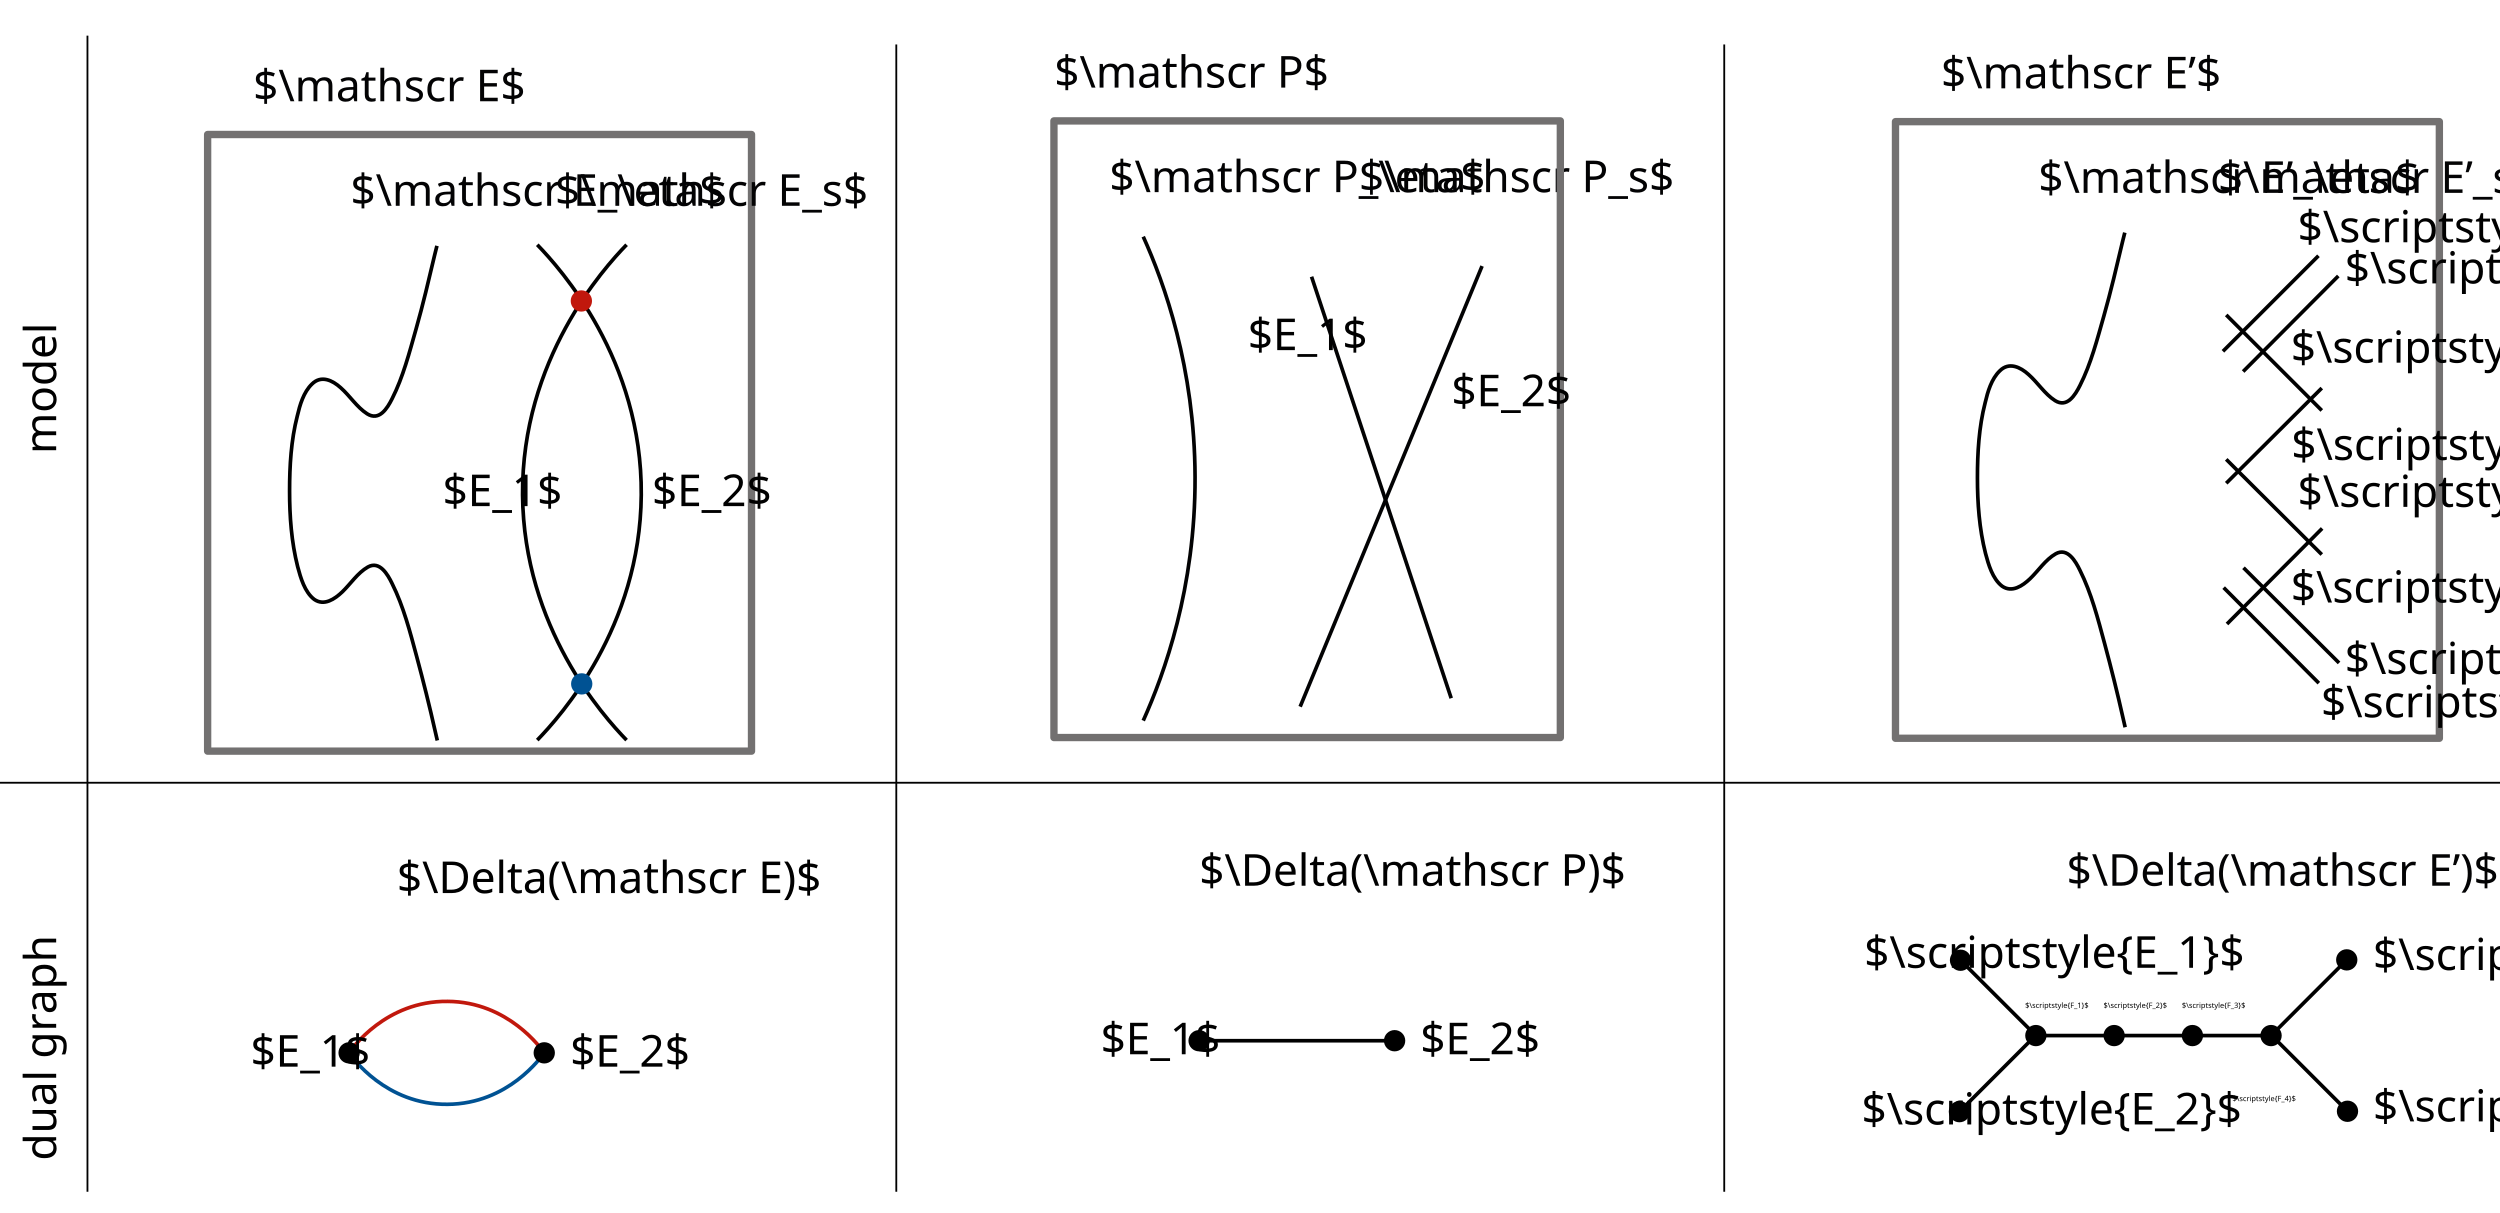
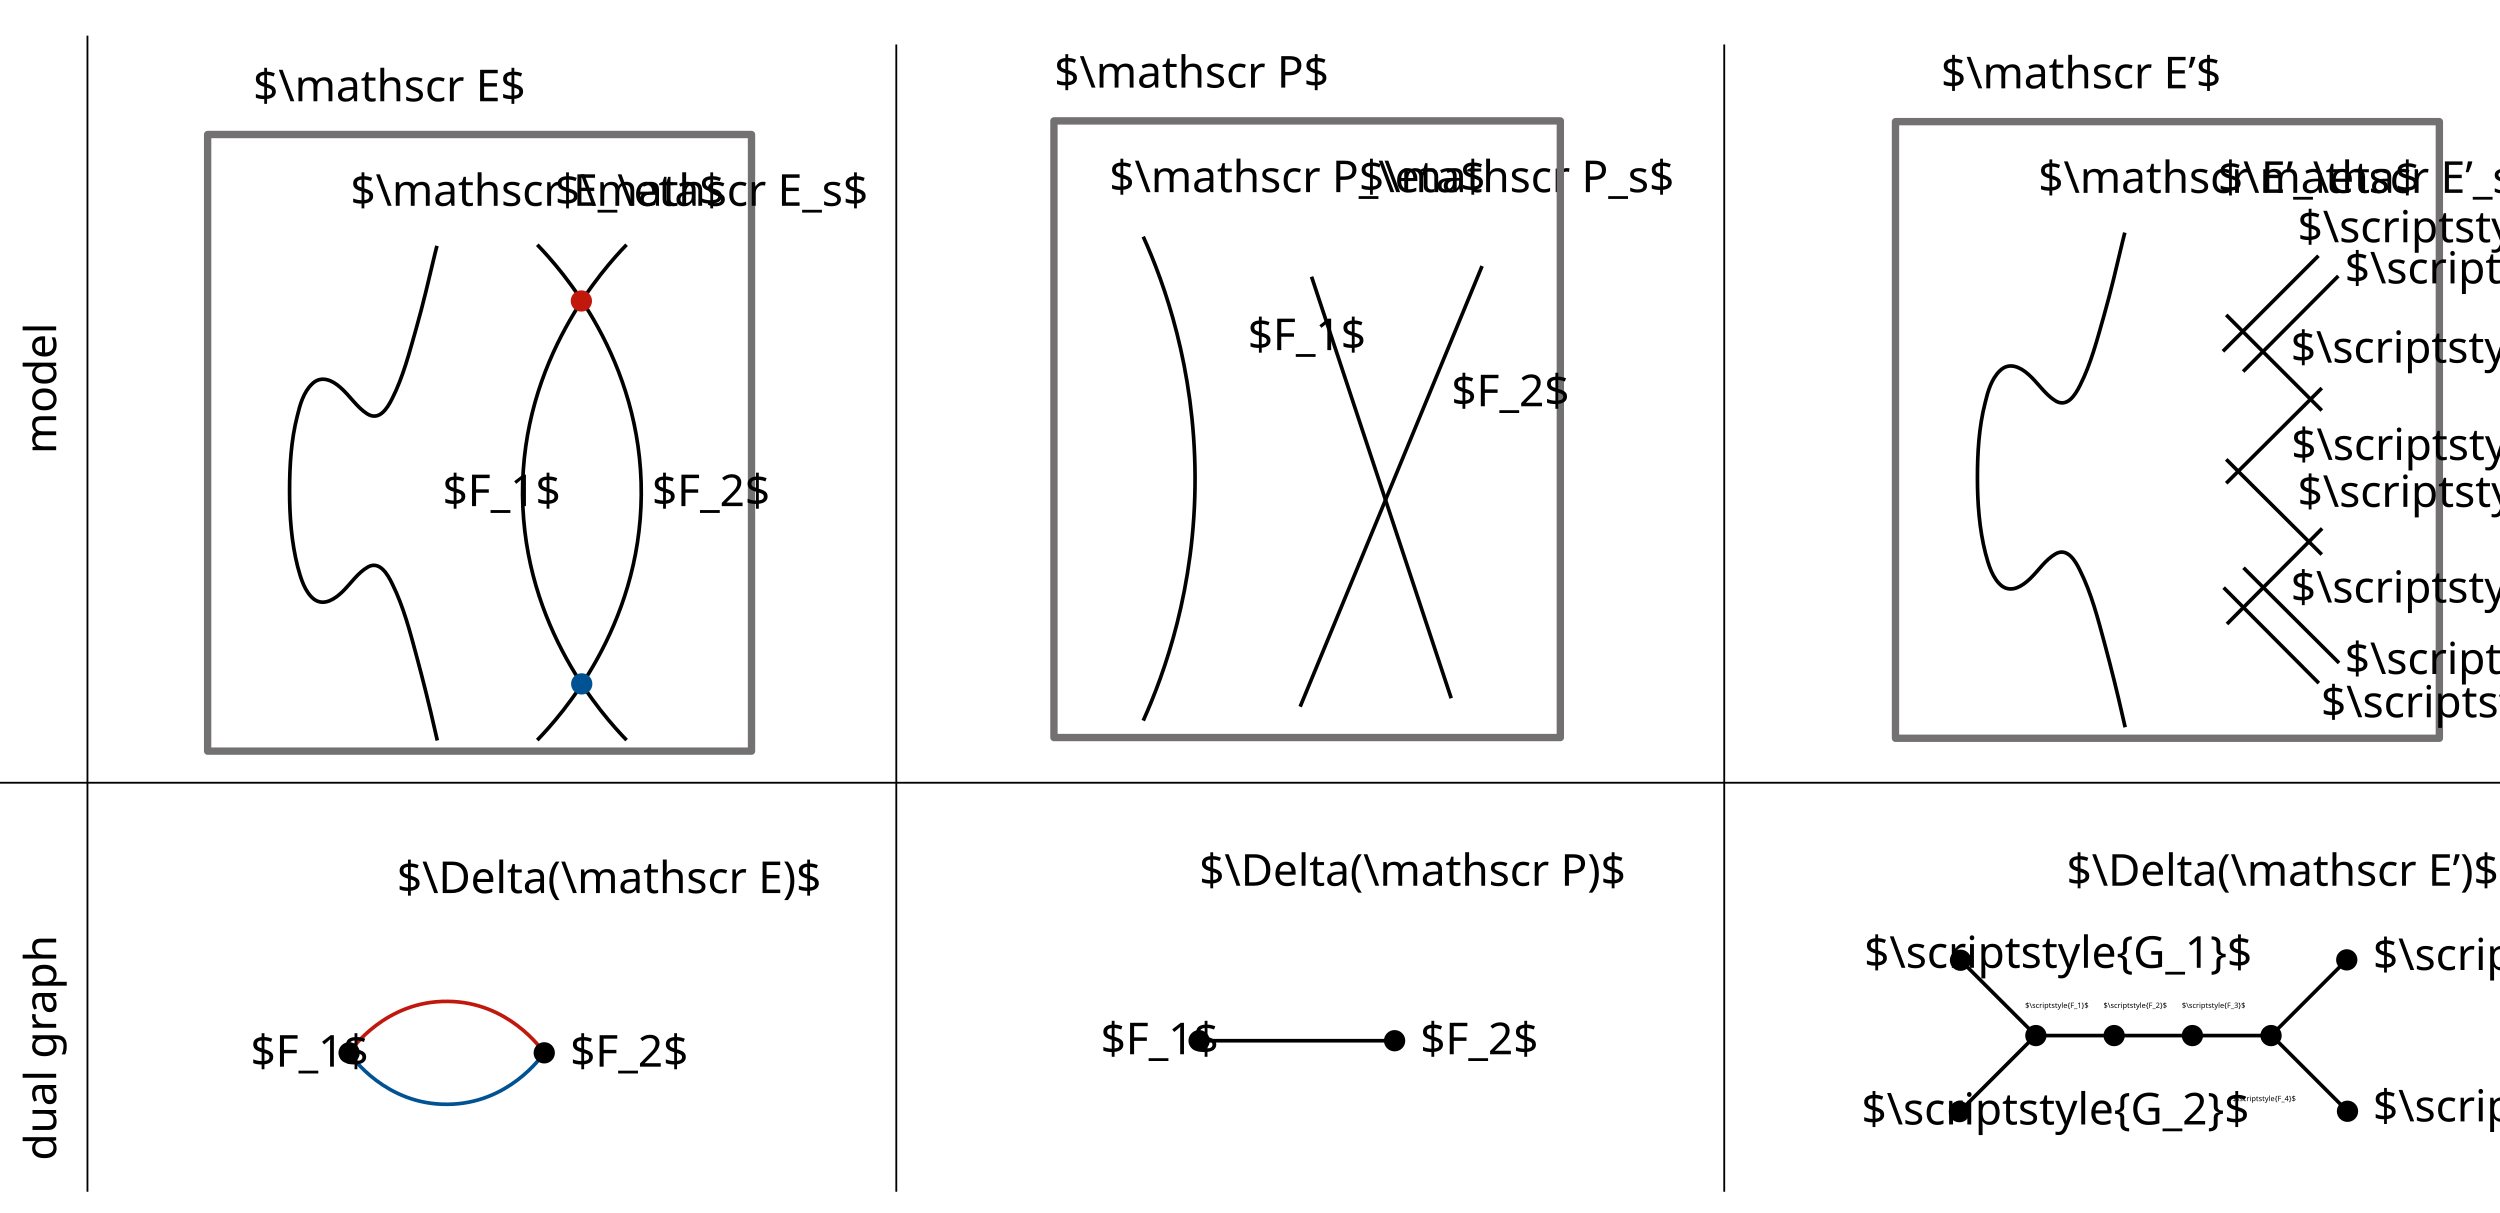
<svg xmlns="http://www.w3.org/2000/svg" version="1.1" id="svg8" x="0px" y="0px" viewBox="0 0 680.3 330" style="enable-background:new 0 0 680.3 330;" xml:space="preserve">
  <style type="text/css">
	.st0{fill:none;stroke:#C1180D;stroke-miterlimit:10;}
	.st1{fill:none;stroke:#005293;stroke-miterlimit:10;}
	.st2{fill:none;stroke:#737171;stroke-width:2;stroke-linecap:round;stroke-linejoin:round;stroke-miterlimit:10;}
	.st3{fill:#030304;}
	.st4{font-family:'ArialMT';}
	.st5{font-size:12px;}
	.st6{fill:none;stroke:#000000;stroke-miterlimit:10;}
	.st7{font-family:'MyriadPro-Regular';}
	.st8{fill:#005293;}
	.st9{fill:#C1180D;}
	.st10{fill:none;stroke:#020203;stroke-miterlimit:10;}
	.st11{fill:#020203;}
	.st12{fill:none;stroke:#727070;stroke-width:2;stroke-linecap:round;stroke-linejoin:round;stroke-miterlimit:10;}
	.st13{fill:none;stroke:#000000;stroke-width:0.5;stroke-miterlimit:10;}
	.st14{font-size:2.011px;}
</style>
  <path class="st0" d="M95,286.5c0.7-1.1,10-14.2,26.8-14c16.5,0.1,25.5,12.9,26.3,14" />
  <path class="st1" d="M95,286.5c0.7,1.1,10,14.2,26.8,14c16.5-0.1,25.5-12.9,26.3-14" />
  <g id="layer1" transform="translate(0,-177)">
</g>
  <rect x="56.5" y="36.6" class="st2" width="148" height="167.8" />
  <text transform="matrix(1 0 0 1 68.8728 27.5562)" class="st3 st4 st5">$\mathscr E$</text>
  <text transform="matrix(1 0 0 1 95.3527 56.0088)" class="st3 st4 st5">$\mathscr E_\eta$</text>
  <text transform="matrix(1 0 0 1 151.0171 56.0085)" class="st3 st4 st5">$\mathscr E_s$</text>
  <path class="st6" d="M146.2,66.6c6.2,6.4,28.6,31.2,28.3,68.1c-0.3,36.1-22,60.2-28.3,66.7" />
  <path class="st6" d="M170.5,66.6c-6.2,6.4-28.6,31.2-28.3,68.1c0.3,36.1,22,60.2,28.3,66.7" />
  <path class="st6" d="M78.8,133.6c0-6.8,0.4-13.8,2.1-20.4c0.7-3,1.7-6.5,4-8.7c2.5-2.5,5.6-1,7.8,1c2.5,2.2,4.4,5.3,7.2,7.1  c3.3,2.1,5.5-1.5,6.8-4.1c3-5.9,4.7-12.6,6.5-18.9c1.9-6.7,3.5-13.5,5.1-20.3c0.2-0.8,0.4-1.6,0.6-2.4 M78.8,133.6  c0,6.9,0.5,13.9,2.2,20.6c0.8,3,1.9,6.9,4.5,8.9c2.7,1.9,5.6-0.1,7.6-2c2.3-2.2,4.2-5.2,7-6.8c3.2-1.8,5.4,2,6.6,4.5  c3.1,6.2,4.9,13.2,6.7,19.9c1.8,6.7,3.5,13.5,5,20.2c0.2,0.9,0.4,1.8,0.6,2.6" />
-   <text transform="matrix(1 0 0 1 120.4292 137.7292)" class="st7 st5">$E_1$</text>
-   <text transform="matrix(1 0 0 1 177.409 137.7291)" class="st7 st5">$E_2$</text>
+   <text transform="matrix(1 0 0 1 120.4292 137.7292)" class="st7 st5">$F_1$</text>
+   <text transform="matrix(1 0 0 1 177.409 137.7291)" class="st7 st5">$F_2$</text>
  <circle cx="95" cy="286.5" r="2.9" />
  <circle cx="148.1" cy="286.5" r="2.9" />
  <circle class="st8" cx="158.3" cy="186.1" r="2.9" />
  <circle class="st9" cx="158.2" cy="81.9" r="2.9" />
-   <text transform="matrix(1 0 0 1 68.1636 290.264)" class="st7 st5">$E_1$</text>
-   <text transform="matrix(1 0 0 1 155.1496 290.2639)" class="st7 st5">$E_2$</text>
+   <text transform="matrix(1 0 0 1 68.1636 290.264)" class="st7 st5">$F_1$</text>
+   <text transform="matrix(1 0 0 1 155.1496 290.2639)" class="st7 st5">$F_2$</text>
  <text transform="matrix(1 0 0 1 107.9956 243.0272)" class="st7 st5">$\Delta(\mathscr E)$</text>
  <path class="st10" d="M311.1,64.4c5.7,12.6,14,35.6,14.1,65.4c0.1,30.3-8.4,53.6-14.1,66.3" />
  <text transform="matrix(1 0 0 1 286.8806 23.8371)" class="st11 st4 st5">$\mathscr P$</text>
  <line class="st10" x1="356.9" y1="75.3" x2="394.9" y2="190" />
  <line class="st10" x1="353.8" y1="192.3" x2="403.3" y2="72.4" />
  <text transform="matrix(1 0 0 1 301.8658 52.2897)" class="st11 st4 st5">$\mathscr P_\eta$</text>
  <text transform="matrix(1 0 0 1 369.7799 52.2897)" class="st11 st4 st5">$\mathscr P_s$</text>
  <rect x="286.8" y="32.9" class="st12" width="137.8" height="167.8" />
-   <text transform="matrix(1 0 0 1 339.544 95.2699)" class="st7 st5">$E_1$</text>
-   <text transform="matrix(1 0 0 1 394.9438 110.5465)" class="st7 st5">$E_2$</text>
+   <text transform="matrix(1 0 0 1 339.544 95.2699)" class="st7 st5">$F_1$</text>
+   <text transform="matrix(1 0 0 1 394.9438 110.5465)" class="st7 st5">$F_2$</text>
  <circle cx="326.3" cy="283.2" r="2.9" />
  <circle cx="379.5" cy="283.2" r="2.9" />
-   <text transform="matrix(1 0 0 1 299.4961 286.8823)" class="st7 st5">$E_1$</text>
-   <text transform="matrix(1 0 0 1 386.482 286.8822)" class="st7 st5">$E_2$</text>
+   <text transform="matrix(1 0 0 1 299.4961 286.8823)" class="st7 st5">$F_1$</text>
+   <text transform="matrix(1 0 0 1 386.482 286.8822)" class="st7 st5">$F_2$</text>
  <text transform="matrix(1 0 0 1 326.3255 241.0277)" class="st7 st5">$\Delta(\mathscr P)$</text>
  <line class="st6" x1="326.3" y1="283.2" x2="379.5" y2="283.2" />
  <line class="st13" x1="-6.1" y1="213" x2="693.2" y2="213" />
  <line class="st13" x1="243.9" y1="12.1" x2="243.9" y2="324.3" />
  <line class="st13" x1="23.8" y1="9.7" x2="23.8" y2="324.3" />
  <text transform="matrix(6.123234e-17 -1 1 6.123234e-17 15.2847 123.532)" class="st7 st5">model</text>
  <text transform="matrix(6.123234e-17 -1 1 6.123234e-17 15.2847 315.8142)" class="st7 st5">dual graph</text>
  <rect x="515.8" y="33.1" class="st2" width="148" height="167.8" />
  <text transform="matrix(1 0 0 1 528.1774 24.0333)" class="st3 st4 st5">$\mathscr E’$</text>
  <text transform="matrix(1 0 0 1 554.6572 52.4859)" class="st3 st4 st5">$\mathscr E’_\eta$</text>
  <text transform="matrix(1 0 0 1 603.5351 52.4857)" class="st3 st4 st5">$\mathscr E’_s$</text>
  <path class="st6" d="M538.1,130c0-6.8,0.4-13.8,2.1-20.4c0.7-3,1.7-6.5,4-8.7c2.5-2.5,5.6-1,7.8,1c2.5,2.2,4.4,5.3,7.2,7.1  c3.3,2.1,5.5-1.5,6.8-4.1c3-5.9,4.7-12.6,6.5-18.9c1.9-6.7,3.5-13.5,5.1-20.3c0.2-0.8,0.4-1.6,0.6-2.4 M538.1,130  c0,6.9,0.5,13.9,2.2,20.6c0.8,3,1.9,6.9,4.5,8.9c2.7,1.9,5.6-0.1,7.6-2c2.3-2.2,4.2-5.2,7-6.8c3.2-1.8,5.4,2,6.6,4.5  c3.1,6.2,4.9,13.2,6.7,19.9c1.8,6.7,3.5,13.5,5,20.2c0.2,0.9,0.4,1.8,0.6,2.6" />
  <line class="st6" x1="630.9" y1="69.6" x2="604.9" y2="95.6" />
  <line class="st6" x1="636.3" y1="75.1" x2="610.4" y2="101.1" />
  <line class="st6" x1="605.8" y1="85.7" x2="631.8" y2="111.7" />
  <line class="st6" x1="631.8" y1="105.6" x2="605.8" y2="131.5" />
  <line class="st6" x1="605.8" y1="125" x2="631.8" y2="150.9" />
  <line class="st6" x1="631" y1="185.9" x2="605.1" y2="159.9" />
  <line class="st6" x1="636.5" y1="180.4" x2="610.5" y2="154.5" />
  <line class="st6" x1="606" y1="169.8" x2="631.9" y2="143.8" />
-   <text transform="matrix(1 0 0 1 625.2104 65.9184)" class="st7 st5">$\scriptstyle{E_1}$</text>
-   <text transform="matrix(1 0 0 1 638.046 77.1267)" class="st7 st5">$\scriptstyle{E_2}$</text>
-   <text transform="matrix(1 0 0 1 638.0461 183.4003)" class="st7 st5">$\scriptstyle{E_3}$</text>
-   <text transform="matrix(1 0 0 1 631.578 195.1854)" class="st7 st5">$\scriptstyle{E_4}$</text>
+   <text transform="matrix(1 0 0 1 625.2104 65.9184)" class="st7 st5">$\scriptstyle{G_1}$</text>
+   <text transform="matrix(1 0 0 1 638.046 77.1267)" class="st7 st5">$\scriptstyle{G_2}$</text>
+   <text transform="matrix(1 0 0 1 638.0461 183.4003)" class="st7 st5">$\scriptstyle{G_3}$</text>
+   <text transform="matrix(1 0 0 1 631.578 195.1854)" class="st7 st5">$\scriptstyle{G_4}$</text>
  <line class="st13" x1="469.2" y1="12.1" x2="469.2" y2="324.3" />
  <text transform="matrix(1 0 0 1 623.3583 98.6891)" class="st7 st5">$\scriptstyle{F_1}$</text>
  <text transform="matrix(1 0 0 1 623.4971 125.154)" class="st7 st5">$\scriptstyle{F_2}$</text>
  <text transform="matrix(1 0 0 1 625.2104 137.9268)" class="st7 st5">$\scriptstyle{F_3}$</text>
  <text transform="matrix(1 0 0 1 623.3577 163.9592)" class="st7 st5">$\scriptstyle{F_4}$</text>
  <circle cx="533.5" cy="261.3" r="2.9" />
  <line class="st6" x1="533.5" y1="261.3" x2="554.1" y2="281.9" />
  <circle cx="533.2" cy="302.5" r="2.9" />
  <line class="st6" x1="533.2" y1="302.5" x2="553.8" y2="281.9" />
  <circle cx="554" cy="281.8" r="2.9" />
  <line class="st6" x1="554.2" y1="281.8" x2="575.5" y2="281.8" />
  <circle cx="575.3" cy="281.8" r="2.9" />
  <line class="st6" x1="575.5" y1="281.8" x2="596.8" y2="281.8" />
  <circle cx="596.6" cy="281.8" r="2.9" />
  <line class="st6" x1="596.8" y1="281.8" x2="618.1" y2="281.8" />
  <circle cx="618" cy="281.8" r="2.9" />
  <circle cx="638.6" cy="261.2" r="2.9" />
  <line class="st6" x1="638.6" y1="261.2" x2="618" y2="281.8" />
  <circle cx="638.8" cy="302.4" r="2.9" />
  <line class="st6" x1="638.8" y1="302.4" x2="618.2" y2="281.8" />
-   <text transform="matrix(1 0 0 1 507.2748 263.3625)" class="st7 st5">$\scriptstyle{E_1}$</text>
-   <text transform="matrix(1 0 0 1 506.5383 305.9944)" class="st7 st5">$\scriptstyle{E_2}$</text>
-   <text transform="matrix(1 0 0 1 645.7237 263.9511)" class="st7 st5">$\scriptstyle{E_3}$</text>
-   <text transform="matrix(1 0 0 1 645.7236 305.1591)" class="st7 st5">$\scriptstyle{E_4}$</text>
+   <text transform="matrix(1 0 0 1 507.2748 263.3625)" class="st7 st5">$\scriptstyle{G_1}$</text>
+   <text transform="matrix(1 0 0 1 506.5383 305.9944)" class="st7 st5">$\scriptstyle{G_2}$</text>
+   <text transform="matrix(1 0 0 1 645.7237 263.9511)" class="st7 st5">$\scriptstyle{G_3}$</text>
+   <text transform="matrix(1 0 0 1 645.7236 305.1591)" class="st7 st5">$\scriptstyle{G_4}$</text>
  <text transform="matrix(1 0 0 1 551.0768 274.2755)" class="st7 st14">$\scriptstyle{F_1}$</text>
  <text transform="matrix(1 0 0 1 572.4069 274.2755)" class="st7 st14">$\scriptstyle{F_2}$</text>
  <text transform="matrix(1 0 0 1 593.7379 274.2755)" class="st7 st14">$\scriptstyle{F_3}$</text>
  <text transform="matrix(1 0 0 1 607.4773 299.6393)" class="st7 st14">$\scriptstyle{F_4}$</text>
  <text transform="matrix(1 0 0 1 562.3438 241.0277)" class="st3 st4 st5">$\Delta(\mathscr E’)$</text>
</svg>
